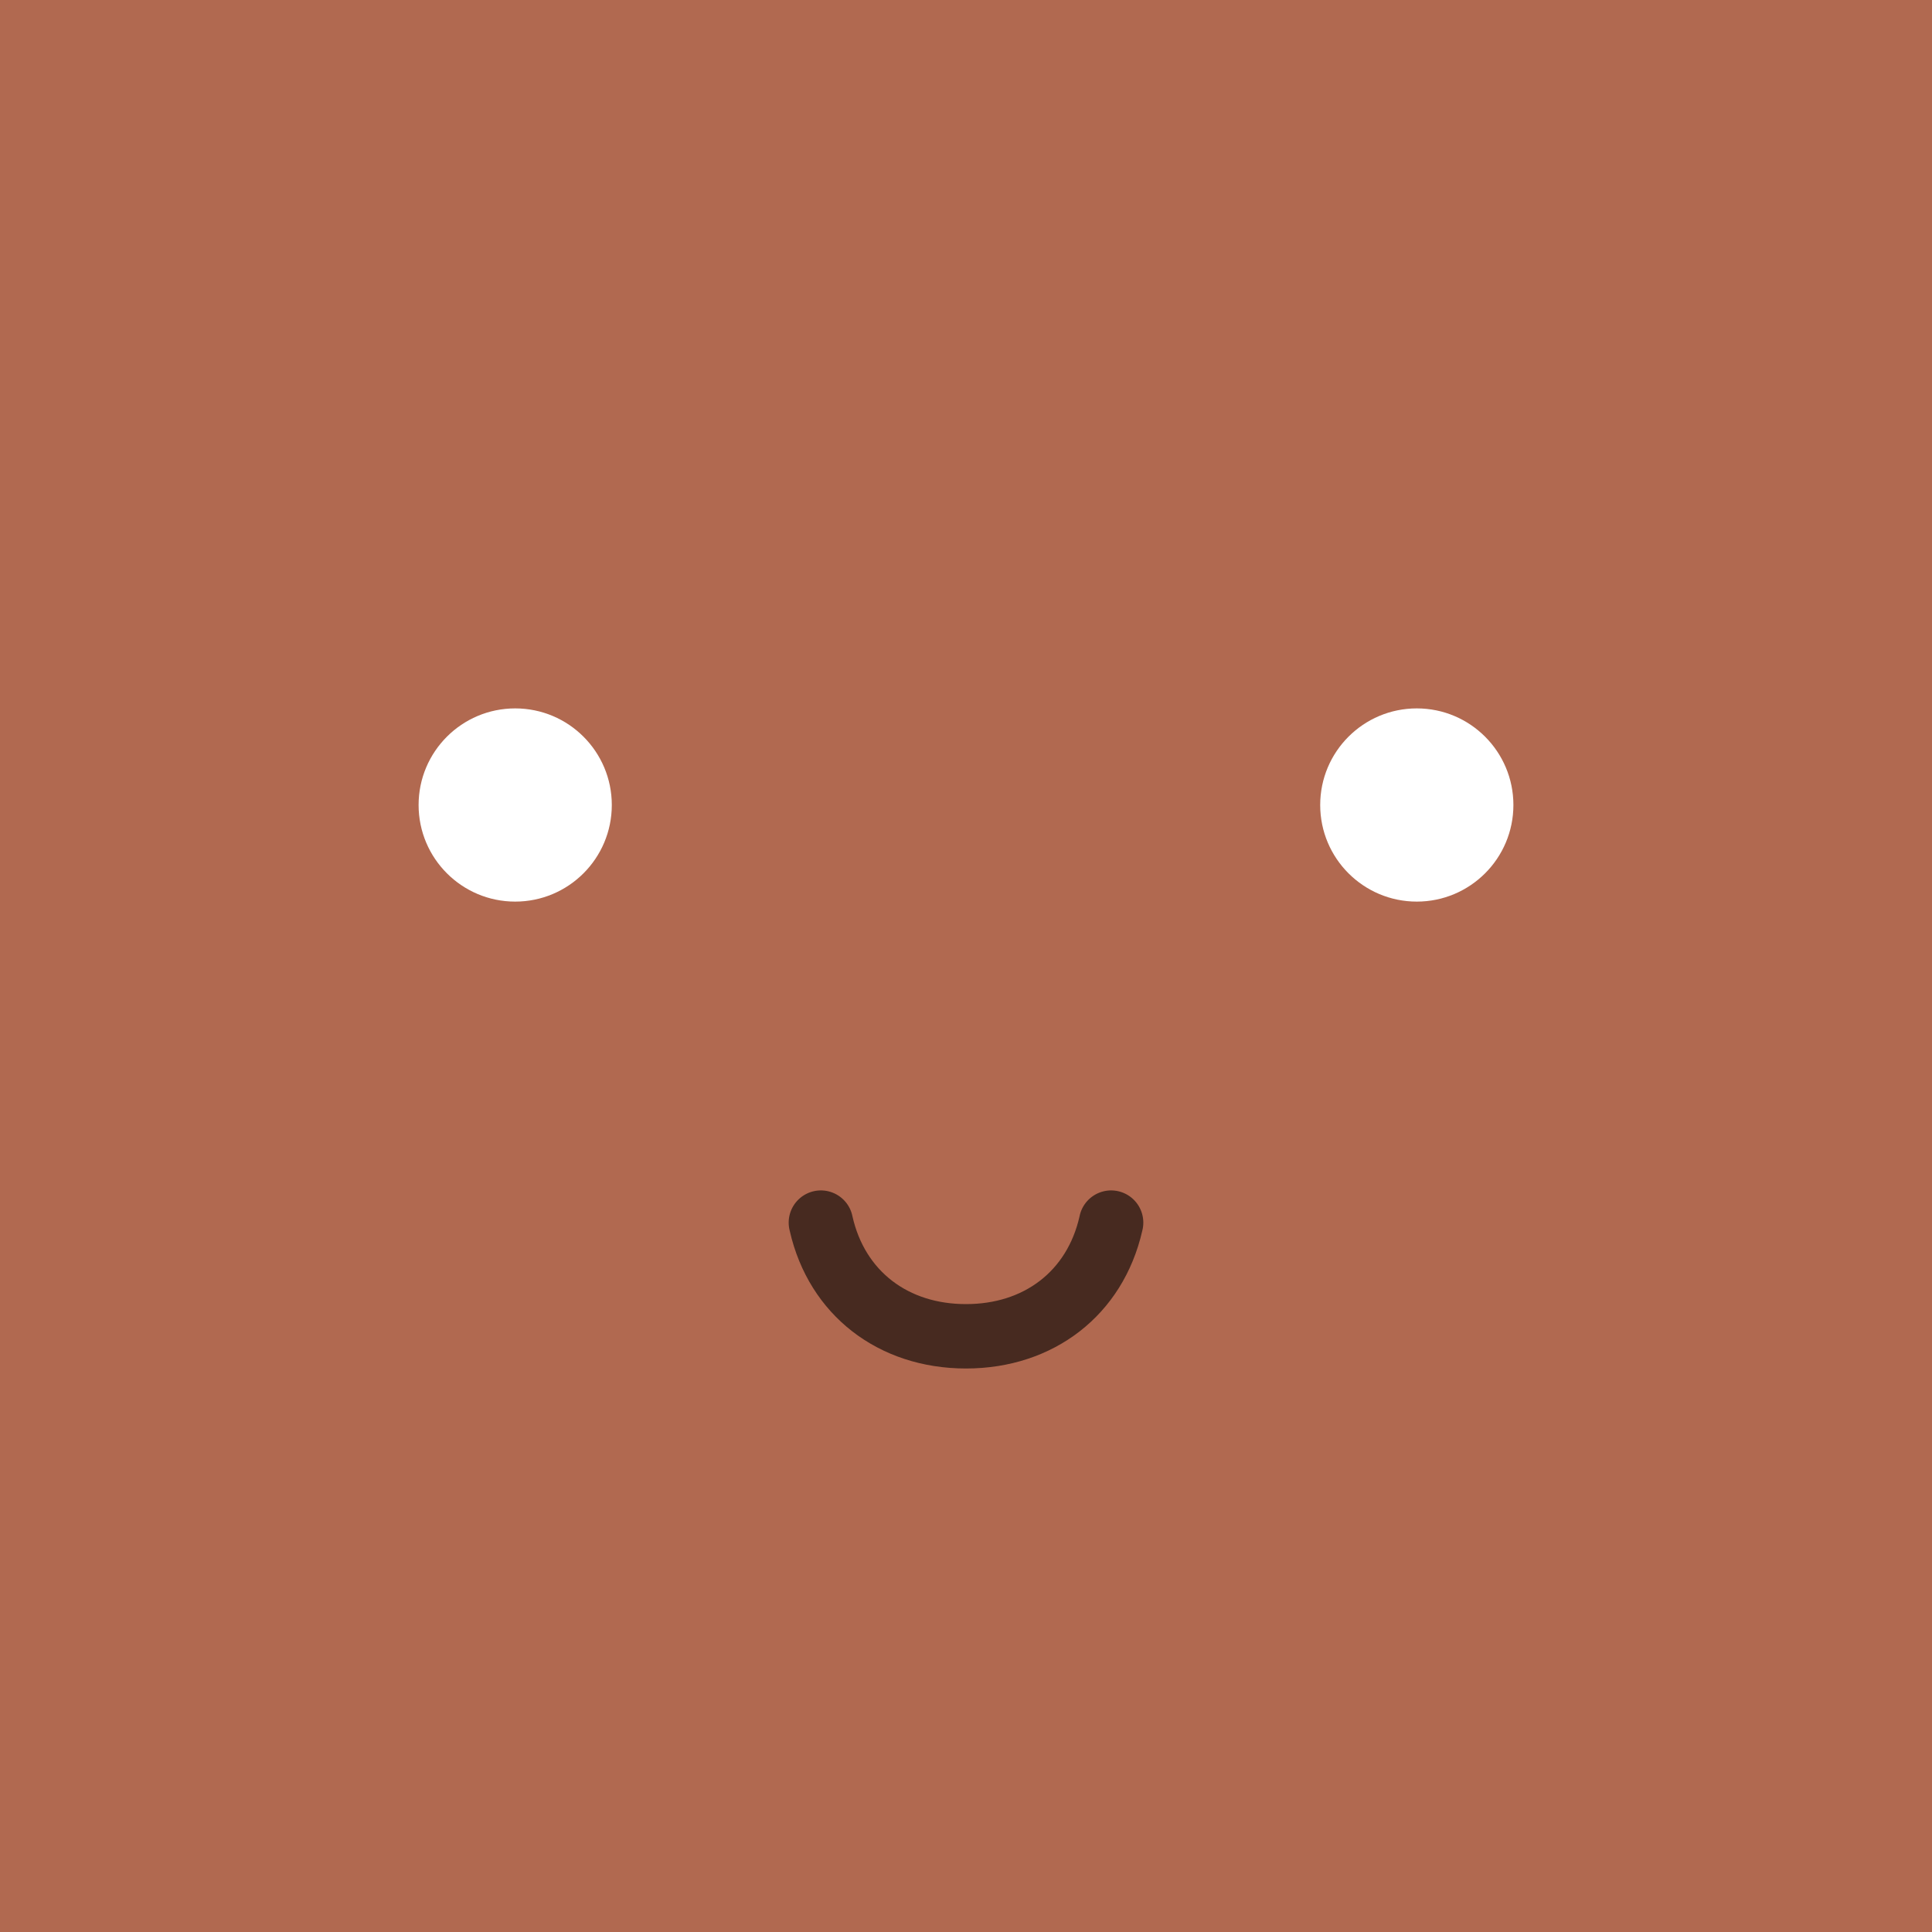
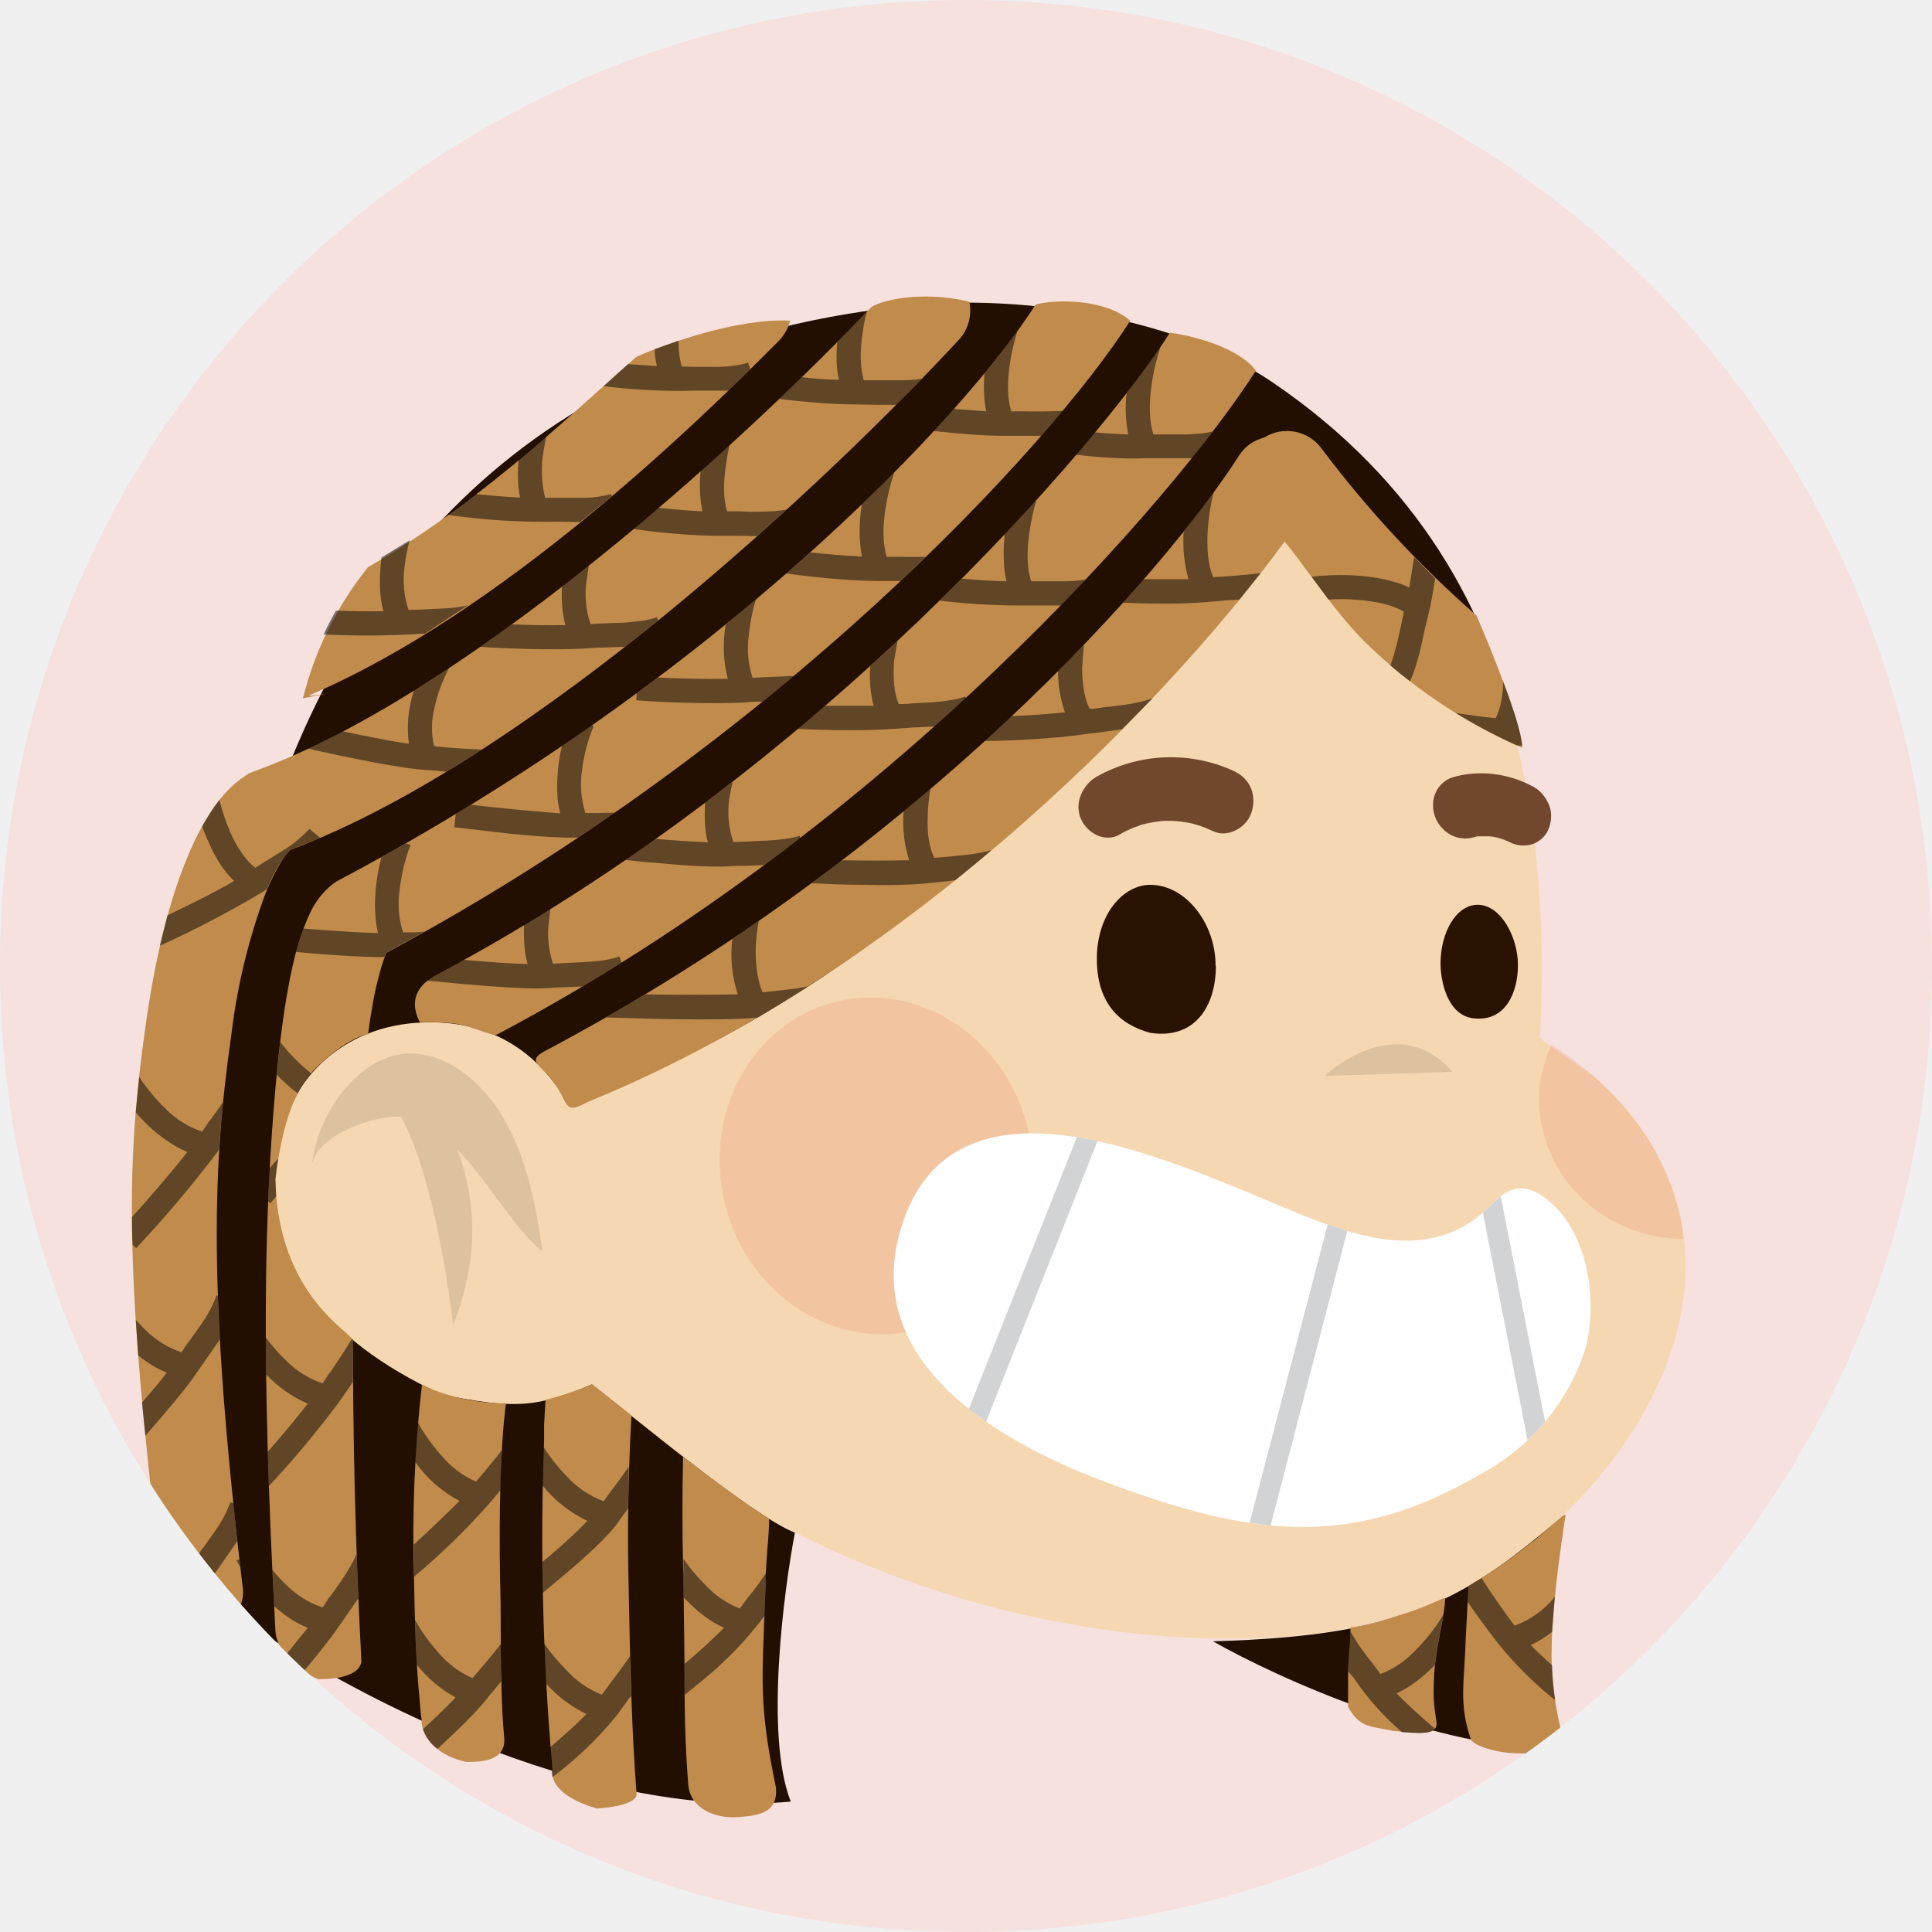
- <svg xmlns="http://www.w3.org/2000/svg" viewBox="0 0 120 120" fill="none" shape-rendering="auto" width="128" height="128">
+ <svg xmlns="http://www.w3.org/2000/svg" viewBox="0 0 480 480" fill="none" shape-rendering="auto" width="128" height="128">
  <mask id="viewboxMask">
-     <rect width="120" height="120" rx="0" ry="0" x="0" y="0" fill="#fff" />
+     <rect width="480" height="480" rx="240" ry="240" x="0" y="0" fill="#fff" />
  </mask>
  <g mask="url(#viewboxMask)">
-     <rect fill="#b16950" width="120" height="120" x="0" y="0" />
-     <g transform="translate(22 68)">
-       <path d="M27.05 8.44a2 2 0 1 1 3.9-.88C31.72 10.96 34.4 13 38 13c3.6 0 6.28-2.04 7.05-5.44a2 2 0 1 1 3.9.88C47.75 13.7 43.43 17 38 17s-9.76-3.3-10.95-8.56Z" fill="#000" fill-opacity=".6" />
+     <rect fill="#f6e1df" width="480" height="480" x="0" y="0" />
+     <g transform="matrix(.85775 0 0 .85427 52 47)">
+       <path d="M264 38.6s131.4 20.6 121.4 208.1c0 .7 15.2 10.9 16.4 12a77.1 77.1 0 0 1 23.4 36.3c13.9 51.3-35.7 104.2-75.8 118.2a155 155 0 0 1-46.7 8.3c-103.1 3-239.7-62.7-246.7-191a202.7 202.7 0 0 1 15.1-83.9c0 .1 57.4-142.5 192.9-108Z" fill="#f5d7b1" />
+       <path d="M388.7 248.7a57 57 0 0 0-3.2 10.5 40 40 0 0 0 8.5 30.4 42.3 42.3 0 0 0 33 15.7c-3.2-31.7-29-50.7-38.3-56.6ZM203.5 332c24.4-5.2 39.6-31 33.9-57.5-5.7-26.5-30.2-43.7-54.6-38.5-24.4 5.3-39.5 31-33.8 57.6 5.7 26.5 30.1 43.7 54.5 38.5Z" fill="#DC2400" style="mix-blend-mode:multiply" opacity=".1" />
+       <path opacity=".1" d="M323 257.9s20.9-19.9 37-1.2Z" fill="#000" />
+       <path d="M128.7 356.9C59.3 391.7-3.7 304.4 16.5 255.3c12.9-31.4 50.4-33.8 72.1-5.2a185 185 0 0 1 29.1 59.1" fill="#f5d7b1" />
+       <path opacity=".1" d="M71.5 279c9 9 16.1 22.5 25 30-1.7-12.5-4.3-26-10.4-37.3-6.2-11.6-17.5-21-29-20.3-14.2 1-25.9 17.6-27.4 32.6 1-9 19-15 25.9-14.2 10.8 20.4 15 60.6 15 60.6 9-22.7 5.4-40.7 1-51.5Z" fill="#000" />
    </g>
-     <g transform="translate(8 20)">
-       <g fill="#fff">
-         <circle cx="24" cy="30" r="6" />
-         <circle cx="80" cy="30" r="6" />
-       </g>
+     <g transform="matrix(.85472 0 0 .855 19 -17)">
+       <path d="M385.3 380.4c9.4.2 18.3-2.5 26-10.5 4-4.2 8.2-6.5 14-3 13.9 8.7 17.1 30.2 13.4 44.6a63.3 63.3 0 0 1-30.7 36.8c-38.2 22.4-67.6 17.4-106.8 3-30.8-11.2-72.5-33.9-62-72.9 13.2-48.3 69.6-25 101.4-12 13.5 5.5 29.6 13.5 44.7 14Z" fill="#fff" />
+       <path d="m347 463.2-6-.8 22.7-86.7 5.7 1.9-22.3 85.6ZM426.9 433a68.7 68.7 0 0 1-5.1 5.3l-13-66 2.6-2.4c.8-.9 1.7-1.7 2.6-2.4l12.9 65.6ZM296.8 351.4 264.4 433a98.1 98.1 0 0 1-5-3.7l31.4-79 6 1.1Z" fill="#D1D3D4" />
    </g>
+     <g transform="matrix(.85472 0 0 .855 19 -17)">
+       <path d="M331.2 300.5c0 11.9-6.2 21.5-19.1 19.5-9.3-2.5-15.5-9-15.5-21.5 0-13 7.7-21.5 15.5-21.5 10.6 0 19.1 11.6 19 23.5ZM419 300.3c0 8-3.6 16.5-12.8 15.5-7.8-.8-9.7-11-9.7-16 0-8.7 4.4-17 10.8-17 6.8 0 11.7 9.5 11.7 17.5Z" fill="#2A1200" />
+       <path d="M337 244.2a43.9 43.9 0 0 0-40.5 1.4c-4 2.3-6.6 7.7-4.5 12.3 1.9 4.2 7 6.9 11.2 4.5 1.3-.8 2.6-1.4 4-2 .4-.2 1.5-.4 1.9-.7l.6-.2a37.5 37.5 0 0 1 6.5-1.1h1.9a34.2 34.2 0 0 1 6.3.8l2 .6c1.3.4 2.6 1 4 1.6 4 2 9.6-.8 11.1-5.3 1.7-5-.3-9.8-4.6-11.9ZM423.5 248.5c-7.4-4-16-5-23.6-2.7-2 .6-4 2.4-4.8 4.4-1 2-1 4.8-.2 7a10 10 0 0 0 4.6 5.3 9 9 0 0 0 6.6.7l1.1-.3h3.6c1.4.1 2.8.5 4.2 1l1.4.6c2 1.1 4.6 1.4 6.7.7 2-.6 4-2.3 4.8-4.4.8-2 1.1-4.6.2-6.9-1-2.3-2.4-4.2-4.6-5.4Z" fill="#71472D" />
+     </g>
+     <g transform="matrix(.85472 0 0 .85667 18 -15)">
+       <path d="M144 337.5C245 304.5 318.5 212 351 167c14 33.6 51.8 58 69 66-8-38-29-76-71-104.5-33.6-22.8-84.2-24.8-104-22.5C19 127.5 27 382 49.3 487c28 20 99 58.6 159.5 53-7.6-19.2-2-61.2 1.2-78-12.4-4.8-47.8-34.3-59-43-16.5 7-23 7-43.5 3-74-34-42-87.5-42-87.5s10-20 37.5-20.5c22-.4 34.2 11.8 41 23.5ZM433.5 525c-6.8-9.6-2.8-53.2 0-68-28 23.5-44.5 35-102 36.5C350 504 396.3 525 433.5 525Z" fill="#220F01" />
+       <path fill-rule="evenodd" clip-rule="evenodd" d="M257.7 116c-18 19.4-49 50-84.4 79-34.5 28.1-74.1 55.6-110 69-1.4 1.4-4 4.9-7.1 12.4a177 177 0 0 0-10 41.1c-5.4 37.7-7 73.8 3.3 160.5.8 6.9-4.5 10.8-12.5 9-6.5-1.5-10.7-7.1-11.5-14-10.5-88-9.9-118.5-4.1-159 2.9-20.3 7-35.7 11.7-47.1 4.4-11 10-19.7 17-24.3l1.2-.8 1.5-.6c32.3-11.6 70-37.3 104.7-65.6 30-24.5 56.7-50.2 74.5-68.8 1.7-1.8 14-5.3 28.7-1.8.8 3.8-.2 8-3 11Zm-52.3.3c-24.6 24.7-80.7 79-136.2 102.7-2.4 1 12.5-1.7-2.2 1a99.2 99.2 0 0 1 18.9-38c31.3-18 54.7-40.3 78-61 8.6-3.8 29.6-11.3 44.7-10.5-.5 2.1-1.6 4.1-3.2 5.8ZM91.3 293.8c113-60.3 193.2-147.3 216.2-183.3-7.6-6.4-21.5-6.2-27.5-4.7-20.5 32-91.6 108.4-202.8 167.1l-.7.4-.7.5a22.7 22.7 0 0 0-7 9.1c-1.5 3.2-2.8 7-4 11.4-2.3 9-4.3 21.6-5.8 38.8-3 34.4-4.4 76 0 157.4.4 6.9 8.5 12.5 12.5 14h.1c2 0 11.4 0 12.4-5-2-37.6-2.4-67.3-2.5-93.5l-2-2c-5.7-4.8-20-17.3-20.5-44.5 2.5-21.2 8-27.9 10.2-30.4l.8-1.1c10-10 15.9-10.5 15.9-10.5 1-7.2 2-12.8 3.2-17 .8-3.2 1.6-5.4 2.2-6.7Zm33 181.6c.2 7.3.2 13.3.2 18.6.1 10.9.2 18.5 1 27.5.6 6.9-7 7-11 7-5-1-12.4-4.6-13-11.5v-.7l-.2-1.4c-1.1-12.3-1.6-17.1-2-39a387 387 0 0 1 2.3-56.9c3.4 2 13 5.5 24.4 5.5-1.7 13.5-2 32.2-1.7 51ZM106.2 300C217.2 241.3 298.4 146.2 319 114c6.2.8 19.8 4.1 25 11-23.1 36.1-106 132-220.5 192.5-.8.4-2.7-.3-5-1.1-2-.7-4.3-1.5-6.5-1.9-4-.7-11-.5-11-.5-3.2-6.1-1-10.8 5.2-14Zm246.1-125.4C323.1 214.7 247 297.5 150 337c-5.5 2.9-5.8 2.3-8-2.3l-1-1.7a20 20 0 0 0-4.1-5c-2.3-2.3-3.6-3.5.3-5.6C247.9 264 318.2 182.2 339 149.8c1.7-2.8 4.4-4.6 7.4-5.4a12.5 12.5 0 0 1 16.7 3.2 319.4 319.4 0 0 0 45 48.4c4.4 10.1 13.3 32 13.3 38.4a152.6 152.6 0 0 1-45.9-30.9c-5.7-5.7-11.1-13-16-19.6-2.6-3.5-5-6.8-7.2-9.4ZM161.6 474.3a607.1 607.1 0 0 1 .9-46.3l-11.5-9a94.2 94.2 0 0 1-13.5 4.5l-.4 7.2v4.4a759.8 759.8 0 0 0 2.4 95.2v1.7c.5 6.9 13 10 13 10s11-.5 11.5-4c-1.4-18-1.9-36.5-2.4-63.8Zm16 .4.3 24c0 13.7.1 24 1.1 36.3.5 6.9 7.6 10 14.5 9.5s11.5-1.6 11-8.5c-4.5-21.7-4.2-29-3.4-48.8l.4-10.2c0-2.9.2-6.6.5-10.3.3-3.2.5-6.3.5-8.7-3.5-2-18-12.5-25-18a679 679 0 0 0 0 32.2l.1 2.5Zm247-10.2c5.2-4.3 9.6-8.6 9.4-7.5l-.6 3.9c-1.2 8.4-3 21.2-3.4 32.3a93 93 0 0 0 4 30.8c.9 2.5-7 2-13.5 2-7 0-13.5-2.5-14-4-3.6-10.6-1.9-16-1.5-29.5l.8-15s10.2-6 18.7-13ZM399 481c0-.5-5 2.5-13.5 5-9 3-14 3.5-14 3.5 0 5.7-.2 3-.7 12.5v10.5c3.3 6 6.2 5.6 13.2 7 7 .7 13 1.5 12.5-2.5s-1.1-5.4-.7-13.7c.4-7.6 3.2-17.6 3.2-22.3Z" fill="#c18b4c" />
+       <path d="m176.2 116.3-7 2.5c.1 1.7.3 3.3.7 4.9l-8.4-.6-3.8 3.4-3.3 3a174.3 174.3 0 0 0 26.2 1.3h10.1a791 791 0 0 0 6.3-6.2l-.6-1.9a34 34 0 0 1-9.8 1.2h-5.9l-3.6-.1c-.6-2.2-1-4.7-.9-7.5ZM156.8 161.3l-.2-.5a34 34 0 0 1-9.7 1.1h-9.5a32.5 32.5 0 0 1-.4-13.9l.7-4-8 6.8c-.4 3.6-.3 7.4.4 11-4.3-.2-9-.6-13-1l-8.2 6a197.7 197.7 0 0 0 32 2l6 .1h.6c3.2-2.5 6.3-5 9.3-7.6ZM115 193c-2 .6-4.7.9-7.7 1l-6 .3-3.6.1a27 27 0 0 1-1.2-12.2c.3-3 .9-5.7 1.5-8l-8.2 5-.2 2.3c-.4 4.2-.4 9 .8 13.3-4.3 0-9.3 0-13.8-.2a107 107 0 0 0-3.6 6.9 249.6 249.6 0 0 0 28.6-.2h.8L115 193ZM99.3 217.7c3.4-2 6.8-4.2 10.2-6.5a43.9 43.9 0 0 0-4.2 11.3 24 24 0 0 0-.2 11.4l3.7.4 6 .4 4.2.2-10.2 6.4h-.6c-2-.3-4-.4-5.8-.5-8.3-.6-24.5-4.1-32.3-5.8l-1.5-.4c3.3-1.5 6.7-3.2 10-5 6.1 1.3 13.4 2.8 19.2 3.6a34.1 34.1 0 0 1 1.5-15.5ZM37.7 257.2c1.6-2.8 3.2-5.4 5-7.7.7 2.8 1.8 6.2 3.3 9.7 2 4.3 4.5 8 7.2 10l3-2h.1l5-3.1a37 37 0 0 0 7.6-6.2l3.1 2.6-8.8 3.5a38 38 0 0 0-6.6 11.3l-1.5 1a307 307 0 0 1-29.7 15.5l2.2-8.8c6-2.9 13.8-6.7 19.4-10-3.2-3-5.6-7-7.3-11-.8-1.6-1.4-3.2-2-4.8ZM18.4 340l1-10.2c1.5 2.4 4.3 6 7.8 9.4a27 27 0 0 0 10.5 6.5l2-3h.1a222.2 222.2 0 0 0 4-5.6c-.5 4.4-.9 9-1.2 13.7l-.4.7a342.3 342.3 0 0 1-23.7 28l-1-1c-.2-2.8-.2-5.5-.2-8 4.6-5.1 11.5-13 16.1-18.9-4-1.6-7.9-4.5-11-7.3a59 59 0 0 1-4-4.2ZM19.1 410.6l-.7-10.3 2.8 2.9a27 27 0 0 0 10.5 6.5l2-3h.1l3.4-4.8a37 37 0 0 0 4.7-8.7l.4.1c0 4 .3 8.3.5 12.7l-3.3 4.8-3.3 4.7c-3.2 4.8-9.6 12.2-15 18.4l-1-9.6c2.6-3 5.2-6 7.2-8.7-3-1.2-5.8-3-8.3-5ZM25.4 472.3l-1.2-10.1 1 1a27 27 0 0 0 10.5 6.5l2-3h.1l3.4-4.8a37 37 0 0 0 4.7-8.7l.9.3 1.1 10.9-.9 1.4-3.5 5-3.3 4.7c-1.8 2.6-4.5 6.1-7.5 9.7-2-1.3-3.7-3-4.9-5.1l3.6-4.5c-2-.8-4.1-2-6-3.3ZM62 497.5l6.4-7.9c-3.6-1.4-7-3.8-9.8-6.3l-.5-10.5c1.2 1.4 2.6 3 4.1 4.4a27 27 0 0 0 10.5 6.5l2-3h.1l3.4-4.8c2-3 3.5-5.5 4.4-7.8l.5 13-2.6 3.7-3.3 4.7c-2.3 3.4-6 8-10 12.7a24.4 24.4 0 0 1-5.2-4.7ZM100.1 500.3c-.2-3.6-.4-7.6-.5-13 1.3 2.5 3.8 6.2 6.8 9.5a27 27 0 0 0 9.9 7.4l2.3-2.7a222.3 222.3 0 0 0 6-7.3v11l-.6.7c-1.3 1.6-2.6 3-3.7 4.5-2.7 3.4-8.4 9-14.2 14.3a11.7 11.7 0 0 1-4.2-5.7c3.6-3.3 7-6.6 9.5-9.2a37.3 37.3 0 0 1-11.3-9.5ZM138.9 524.2c3.9-3.3 7.7-6.7 10.5-9.6a37.5 37.5 0 0 1-11.7-8.8L137 494c1.6 2.4 4 5.3 6.7 8a27 27 0 0 0 10.2 7l2.2-3a219.5 219.5 0 0 0 6-8.2c0 4 .1 7.9.3 11.6l-.7.8-3.4 4.7a106 106 0 0 1-18.8 18l-.1-.9-.1-1.7-.5-6ZM161.7 443l-.2 12c-1 1.4-2 2.6-2.8 3.9-3 4.2-9.4 10-15.2 14.9a723 723 0 0 1-6 5l-.8.7a1471.6 1471.6 0 0 1-.1-9l2.4-2c4-3.4 7.9-7 10.7-9.9a37.5 37.5 0 0 1-13.1-10.3c0-3.9.2-7.6.3-11.2 1.5 2.4 4.1 5.9 7.2 9a27 27 0 0 0 10.3 6.8l2.2-3a219.5 219.5 0 0 0 5.1-7ZM100.4 430c1.3 2.5 3.8 6.3 7 9.8a27 27 0 0 0 9.9 7.4l2.3-2.7 3.8-4.6 1.4-1.8-.4 11.6-3.1 3.7a205.9 205.9 0 0 1-22 21.4l-.1-9.4h.1c4.9-4.5 9.7-9.1 13.2-12.6a37.3 37.3 0 0 1-12.9-11.3l.8-11.6ZM81.3 405.8l.2.2v12.3l-1 1.5-3.3 4.7a285.2 285.2 0 0 1-20.1 24l-.3-10c4-4.5 8.3-9.7 11.6-13.9a37.2 37.2 0 0 1-12.1-8.5l-.1-10.7a53 53 0 0 0 6 6.8 27 27 0 0 0 10.5 6.5l2-3h.1a222.2 222.2 0 0 0 6.5-10ZM148.3 303.6l-4.6.2c-2.1 0-4 .2-5.9.3-5 .3-15-.4-24.2-1.2l-10.5-1a18 18 0 0 1 3-2l7.6-4h.5c6.6.6 13.2 1.1 18.1 1.2-1-3.6-1.2-7.7-1-11.4l7.6-4.6-.4 3.6a27 27 0 0 0 1.2 12.3l3.6-.2 6-.3c3.9-.2 7.2-.7 9.7-1.6l.6 1.8-11.3 6.9ZM191.8 289.8l7.7-5.2a53 53 0 0 0-.9 8.5c0 4.7.6 9 2 12.2l3.7-.4 6-.7 3.5-.6-14.6 9c-5 .6-15 .6-24 .5a1061 1061 0 0 1-15.8-.4l-4.3-.1a610 610 0 0 0 11.4-6.7 918 918 0 0 0 26.9 0 37.3 37.3 0 0 1-1.6-16ZM256.6 272.8l-1.7.2-5.8.6c-5 .6-12.8.7-19.9.5-4.9 0-9.6-.2-13-.4h-1.4l8.9-6.7a502.9 502.9 0 0 0 19.5 0 37.3 37.3 0 0 1-1.6-14.2l7.8-6.5a53 53 0 0 0-.8 8c-.2 4.6.4 9 1.9 12l3.6-.3 6-.6c2.6-.3 5-.8 7-1.3-3.4 3-7 5.8-10.5 8.7ZM314 220l-8.9 9-4.9.7-5.7.7c-8.4 1.3-22.3 2-29.3 2l7.8-7.2c5-.2 10.7-.6 15.5-1.1a36 36 0 0 1-2-12l7.5-7.6-.5 6.6c0 4.7.6 9 2.2 12 1.2 0 2.4-.2 3.7-.4l5.9-.7c3.4-.5 6.4-1.1 8.6-2ZM345.4 183.7l-6.2 7.7-3.6.2-5.8.5c-7.8.7-18 .5-24.4.2l6-6.8h13a41.5 41.5 0 0 1-1.4-13.8c3.2-4 6.1-7.9 8.7-11.4a63 63 0 0 0-1.7 10.9c-.3 5.2 0 10.1 1.6 13.7l3.5-.2 6-.5 4.3-.5ZM365.1 191.4l-4.9-6.6c3.7-.5 8.8-.7 14-.3 4.7.4 10 1.3 14.4 3.4l1.4-8.8a299 299 0 0 0 6.1 6.2 122.1 122.1 0 0 1-3 14.6l-1.3 6c-.8 3.1-1.7 6.4-3 9.2-2-1.5-3.9-3-5.7-4.6.7-1.8 1.3-4 1.9-6.3l1.3-5.8.7-3.5c-3.3-2-8.1-3-13.3-3.4-3-.3-6-.3-8.6-.1ZM419.7 233.6c-6-2.7-11.9-5.8-17.6-9.3l2 .3 6 .8 3.6.4c1.4-2.7 2.1-6.5 2.2-10.6 2.9 7.6 5.3 15 5.5 18.6l-1.7-.2ZM211.6 260.5l-10.5 7.9-5.1.2c-2 0-4 0-5.8.2-5 .2-12.9-.3-20-1-3.3-.2-6.7-.6-9.5-.9l8.8-6.1a392.6 392.6 0 0 0 15.2 1c-1-3.7-1-7.8-.8-11.5l8-6a52 52 0 0 0-1 5 27 27 0 0 0 1.2 12.4l3.6-.1 6-.3c3.9-.2 7.2-.6 9.7-1.4l.2.6ZM259.7 220l-9.1 8.2h-.2l-6.1.3-5.8.4c-7.8.6-20.3.4-27.7 0l8-6.7h14.1c-1-3.7-1.3-7.8-1-11.5a717 717 0 0 0 7.9-7.3l-1 6c-.3 4.8 0 9.2 1.4 12.3 1.2 0 2.5 0 3.7-.2l6-.3c3.8-.3 7.2-.8 9.6-1.7l.2.4ZM294.5 185.6a681 681 0 0 1-7.2 7.5h-10.9a191 191 0 0 1-24.3-1.4l6.4-6.4c4 .4 8.7.7 13 .8-1-4.4-1-9.2-.5-13.7a654 654 0 0 0 9.2-9.9c-.8 2.8-1.6 6.2-2.1 9.8-.7 5.2-.7 10.1.6 13.8h9.5c2.3 0 4.4-.2 6.3-.5ZM331.4 142.7l-6 7.7H312c-6.3.3-14.2-.3-20.3-1l5.5-6.5c3.2.3 6.5.5 9.7.6-.8-3.9-.9-8-.5-12 4-5.2 7.4-9.9 10-13.8-1 3-2.2 7.3-2.8 12-.7 5.1-.6 10 .6 13.8h9.5c2.9-.1 5.4-.3 7.6-.8ZM274.7 113.4c-.8 2.7-1.7 6-2.2 9.6-.8 5.2-.8 10.1.4 13.8h3.5a204.8 204.8 0 0 0 11.4-.1c-2 2.3-4 4.8-6.2 7.2h-11c-6.3 0-14-.7-20.2-1.4l5.8-6.4 9.4.7c-.7-3.6-.8-7.4-.5-11 3.7-4.5 7-8.7 9.6-12.4ZM230.9 108c-.5 1.9-1 3.9-1.2 6-.8 5.1-.8 10 .3 13.8h9.6c2.7 0 5.2 0 7.3-.5l-7.4 7.6h-6l-5.8-.1c-7 0-15.9-.8-22.3-1.6l6.6-6.3c3.5.4 7.2.7 10.8.8-.8-3.5-.8-7.3-.5-11l8.6-8.7ZM182.6 154.1l8.4-7.5a62 62 0 0 0-1 5.4c-.8 5.2-.9 10.2.3 13.8h3.6c2 .1 4 .2 6 .1 2.9 0 5.5-.2 7.7-.6L199 173l-5.3-.1H188c-8 0-18.5-1-25-2l7.4-6.1c4 .4 8.5.8 12.7 1a39 39 0 0 1-.5-11.7ZM142.3 187.6l7.8-6.1-.7 4.7a27 27 0 0 0 1.2 12.3l3.7-.2 6-.2c3.8-.3 7.2-.7 9.6-1.6l.3 1-9.6 7.6-6 .2c-2 0-4 .2-5.8.3-8.8.5-23.6 0-30.3-.5l9.2-6.5c5 .2 10.7.3 15.6.2-1-3.6-1.2-7.5-1-11.2ZM229.4 163.8l9.5-9.3a63 63 0 0 0-2.6 10.7c-.8 5.1-.8 10 .4 13.8h3.5a204.8 204.8 0 0 0 7.8 0l-7.3 7h-6.3c-9 0-20.8-1.3-26.9-2.2l7-6.1c4.5.5 10 1 15 1.2-1-4.8-.8-10-.1-14.8v-.3ZM190 198.6l8.7-7.3c-.9 2.7-1.7 6.5-2.1 10.5a27 27 0 0 0 1.1 12.3l3.7-.2a221.8 221.8 0 0 0 8.3-.4l-9.1 7.5c-1.6 0-3.2 0-4.7.2-9.7.6-26.7-.1-32-.6l.1-2 6.2-4.6c5.7.3 13.7.5 20.3.4a37 37 0 0 1-.6-15.8ZM142.3 233.8l8.7-6 .5.3a47.5 47.5 0 0 0-3.4 13 27 27 0 0 0 1 12.2h3.6l5-.1-10.7 7.2c-5 .2-12.8-.4-19.8-1.1l-12.9-1.5-3.3-.4.4-3.8 4.4-2.7a664.2 664.2 0 0 0 26 2.5c-1.2-4.3-1-9-.6-13.2.2-2.2.6-4.3 1.1-6.4ZM89.8 266.1l7.2-4 1.3.5c-1.1 2.5-2.6 7.6-3.2 13a27 27 0 0 0 1 12.3h3.7l2.5-.2-11 6-.6 1.4c-7.4 0-18.2-.8-25.7-1.5l2.1-6.8c6.7.5 15.3 1.2 21.7 1.3-1-4.3-1-9-.6-13.2a60 60 0 0 1 1.6-8.8ZM60.4 319.7a53 53 0 0 0 9 9.1l-.2.3c-.8 1-2.2 2.6-3.7 5.5a47.8 47.8 0 0 1-6.1-5.4l1-9.5ZM56.9 366l.4-9.7 2.5-2.8a127 127 0 0 0-.8 6l.2 5-1.7 2-.6-.6ZM48.5 469.7l.3 2.4-1.1-2 .8-.4ZM177.6 469.6v5.1l.1 6.2 1.2 1.1c2.9 3 6.5 5.8 10.5 7.6-3 3-6.8 6.5-10.8 9.9l-.7.6v9l5.3-4.3a106 106 0 0 0 18-18.7 1682.4 1682.4 0 0 0 .4-12.4 75.6 75.6 0 0 1-5.4 7.3l-2.2 3a27 27 0 0 1-10.2-7 52.7 52.7 0 0 1-6.2-7.4ZM409.6 475.2A222 222 0 0 0 417 486l2.2 3a27 27 0 0 0 11.7-8.4l-.8 10.2c-2 1.5-4 2.8-6.2 3.8 1.7 1.8 3.9 3.8 6.2 5.9.1 3.6.4 7 .9 10l-1-.7a106 106 0 0 1-18.6-19.6l-3.6-4.9-2.3-3.3.3-4.5 3.8-2.3ZM398.5 485.7l-.9 4.8c-.6 3.2-1.2 6.6-1.6 9.9l-.6.6c-3 3-6.6 5.8-10.5 7.6 2.9 3 6.7 6.5 10.7 9.9.2 0 .3.2.5.4-1.3 1.5-5 1.3-9.6 1a78.3 78.3 0 0 1-14-15.7l-1.7-2v-.2l.5-7.3c.1-1.2.2-1.9.2-4a61.6 61.6 0 0 0 6.5 9.3l2.2 3a27 27 0 0 0 10.3-7c3.8-3.7 6.7-8 8-10.3Z" fill="#000" fill-opacity=".5" />
+     </g>
+     <g transform="matrix(.85472 0 0 .85667 14 -12)" />
  </g>
</svg>
